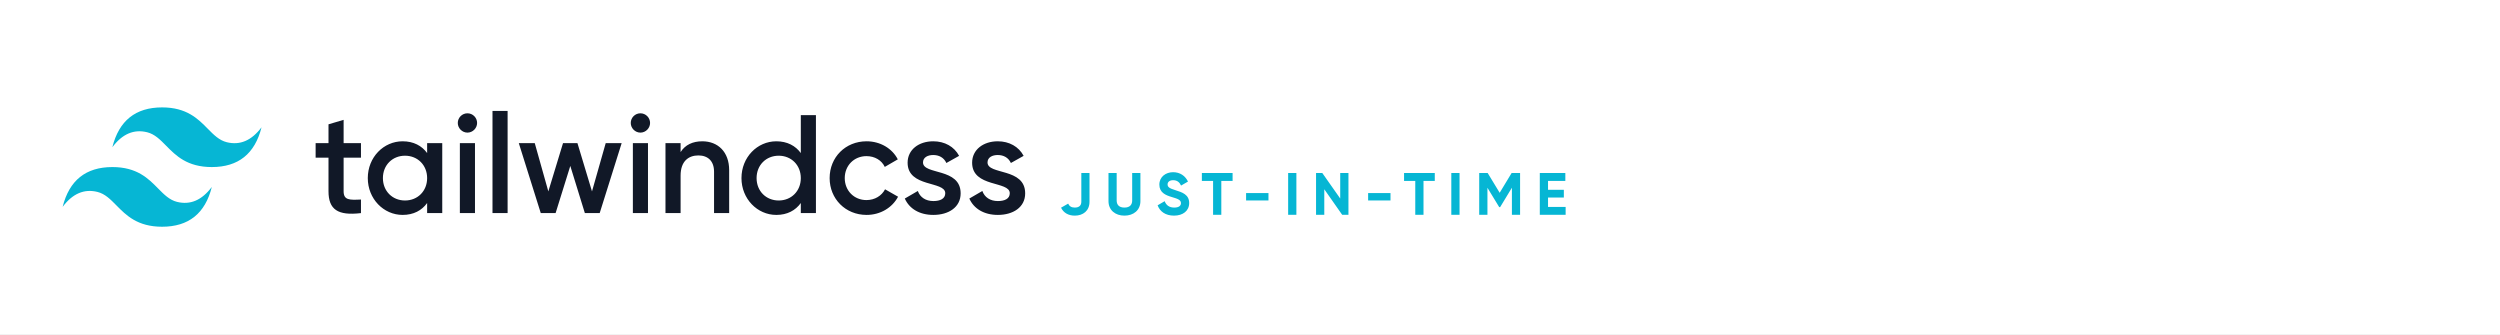
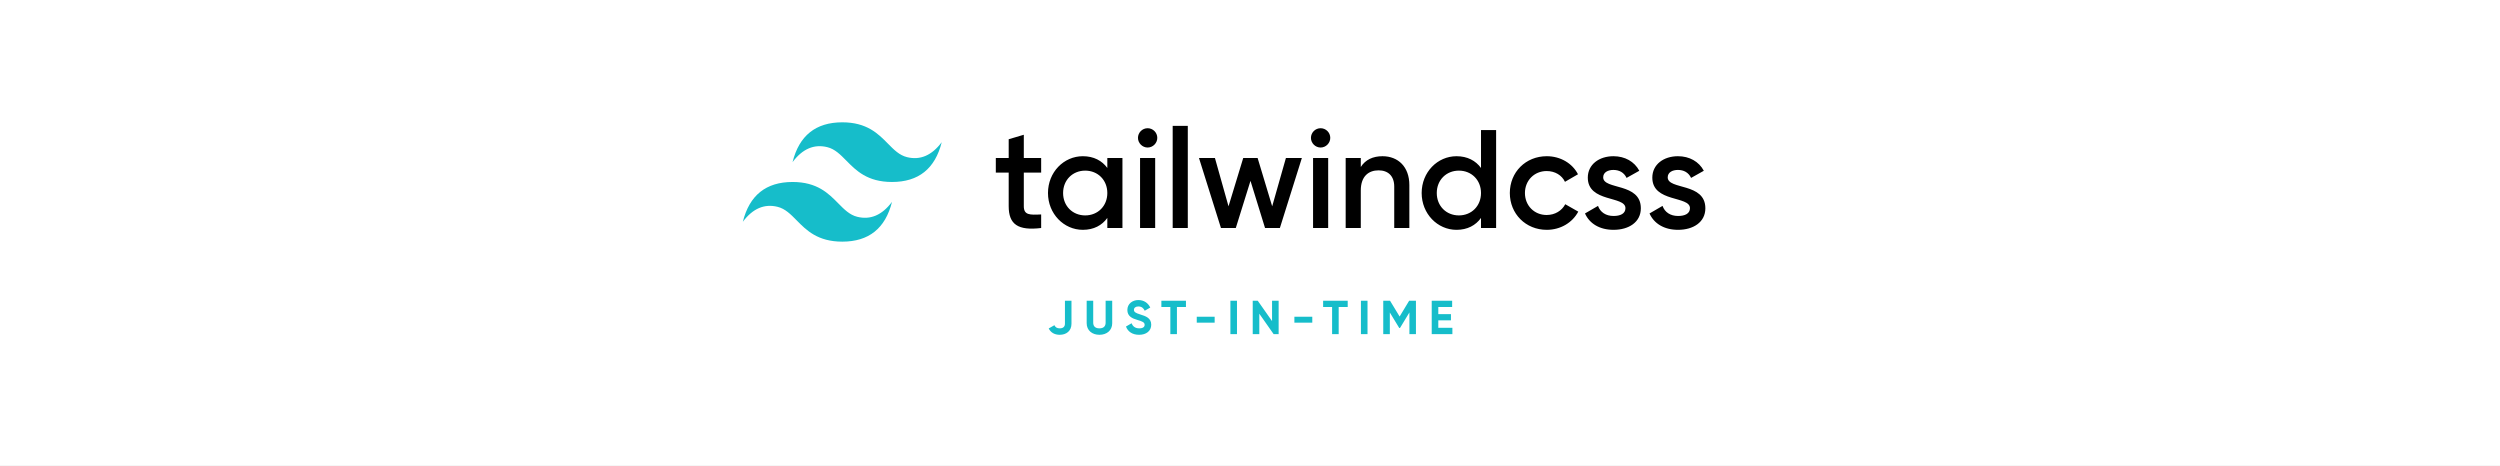
- <svg xmlns="http://www.w3.org/2000/svg" width="838" height="112" viewBox="0 0 838 112" fill="none">
+ <svg xmlns="http://www.w3.org/2000/svg" width="838" height="156" viewBox="0 0 838 156" fill="none">
  <g clip-path="url(#clip0)">
-     <rect width="838" height="112" fill="white" />
-     <path fill-rule="evenodd" clip-rule="evenodd" d="M54.333 36C45.444 36 39.888 40.444 37.666 49.334C40.999 44.889 44.889 43.222 49.333 44.333C51.869 44.967 53.681 46.807 55.688 48.843C58.956 52.161 62.738 56 71 56C79.889 56 85.444 51.556 87.667 42.667C84.333 47.111 80.444 48.778 76 47.667C73.464 47.033 71.652 45.193 69.645 43.157C66.377 39.839 62.595 36 54.333 36ZM37.667 56C28.778 56 23.222 60.445 21 69.334C24.333 64.889 28.222 63.223 32.667 64.334C35.203 64.968 37.015 66.807 39.021 68.844C42.289 72.161 46.072 76.001 54.334 76.001C63.223 76.001 68.778 71.556 71.001 62.667C67.667 67.112 63.778 68.778 59.334 67.667C56.798 67.033 54.985 65.193 52.979 63.157C49.711 59.84 45.929 56 37.667 56Z" fill="#06B6D4" />
-     <path fill-rule="evenodd" clip-rule="evenodd" d="M120.997 52.852H115.18V64.111C115.18 67.114 117.15 67.067 120.997 66.879V71.43C113.209 72.368 110.113 70.21 110.113 64.111V52.852H105.797V47.972H110.113V41.671L115.18 40.17V47.972H120.997V52.852ZM143.175 47.972H148.242V71.429H143.175V68.051C141.392 70.538 138.624 72.039 134.965 72.039C128.585 72.039 123.283 66.644 123.283 59.701C123.283 52.71 128.585 47.362 134.965 47.362C138.624 47.362 141.392 48.863 143.175 51.303V47.972ZM135.762 67.206C139.985 67.206 143.175 64.063 143.175 59.7C143.175 55.337 139.985 52.193 135.762 52.193C131.54 52.193 128.35 55.337 128.35 59.7C128.35 64.063 131.54 67.206 135.762 67.206ZM156.686 44.453C154.904 44.453 153.449 42.952 153.449 41.216C153.449 39.433 154.904 37.979 156.686 37.979C158.469 37.979 159.923 39.433 159.923 41.216C159.923 42.952 158.469 44.453 156.686 44.453ZM154.148 71.428V47.971H159.215V71.428H154.148ZM165.083 71.429V37.182H170.15V71.429H165.083ZM203.034 47.971H208.382L201.016 71.428H196.043L191.164 55.618L186.238 71.428H181.265L173.9 47.971H179.248L183.799 64.156L188.725 47.971H193.557L198.436 64.156L203.034 47.971ZM214.667 44.453C212.885 44.453 211.43 42.952 211.43 41.216C211.43 39.433 212.885 37.979 214.667 37.979C216.45 37.979 217.905 39.433 217.905 41.216C217.905 42.952 216.45 44.453 214.667 44.453ZM212.138 71.428V47.971H217.205V71.428H212.138ZM235.407 47.362C240.662 47.362 244.415 50.928 244.415 57.026V71.429H239.348V57.542C239.348 53.977 237.284 52.1 234.094 52.1C230.763 52.1 228.136 54.071 228.136 58.856V71.429H223.069V47.972H228.136V50.975C229.684 48.535 232.217 47.362 235.407 47.362ZM268.432 38.59H273.499V71.43H268.432V68.052C266.649 70.539 263.881 72.04 260.222 72.04C253.842 72.04 248.54 66.645 248.54 59.702C248.54 52.711 253.842 47.363 260.222 47.363C263.881 47.363 266.649 48.864 268.432 51.304V38.59ZM261.02 67.206C265.242 67.206 268.432 64.063 268.432 59.7C268.432 55.337 265.242 52.193 261.02 52.193C256.797 52.193 253.607 55.337 253.607 59.7C253.607 64.063 256.797 67.206 261.02 67.206ZM290.478 72.039C283.394 72.039 278.093 66.644 278.093 59.701C278.093 52.71 283.394 47.362 290.478 47.362C295.076 47.362 299.063 49.755 300.94 53.414L296.577 55.947C295.545 53.742 293.246 52.335 290.431 52.335C286.303 52.335 283.159 55.478 283.159 59.701C283.159 63.923 286.303 67.066 290.431 67.066C293.246 67.066 295.545 65.612 296.671 63.454L301.034 65.94C299.063 69.646 295.076 72.039 290.478 72.039ZM309.39 54.446C309.39 58.715 322.01 56.135 322.01 64.814C322.01 69.506 317.928 72.039 312.861 72.039C308.17 72.039 304.792 69.928 303.291 66.55L307.654 64.017C308.404 66.128 310.281 67.394 312.861 67.394C315.113 67.394 316.849 66.644 316.849 64.767C316.849 60.592 304.229 62.938 304.229 54.54C304.229 50.13 308.029 47.362 312.814 47.362C316.661 47.362 319.851 49.145 321.493 52.241L317.224 54.634C316.38 52.804 314.738 51.96 312.814 51.96C310.985 51.96 309.39 52.757 309.39 54.446ZM331.017 54.446C331.017 58.715 343.637 56.135 343.637 64.814C343.637 69.506 339.555 72.039 334.488 72.039C329.797 72.039 326.419 69.928 324.918 66.55L329.281 64.017C330.032 66.128 331.908 67.394 334.488 67.394C336.74 67.394 338.476 66.644 338.476 64.767C338.476 60.592 325.856 62.938 325.856 54.54C325.856 50.13 329.656 47.362 334.441 47.362C338.288 47.362 341.479 49.145 343.121 52.241L338.851 54.634C338.007 52.804 336.365 51.96 334.441 51.96C332.612 51.96 331.017 52.757 331.017 54.446Z" fill="#111827" />
-     <path d="M360.28 72.28C363.04 72.28 365.2 70.66 365.2 67.64V58H362.46V67.64C362.46 68.78 361.8 69.58 360.28 69.58C359.12 69.58 358.48 69.14 358.04 68.26L355.66 69.62C356.52 71.36 358.14 72.28 360.28 72.28ZM376.907 72.28C379.987 72.28 382.267 70.44 382.267 67.42V58H379.507V67.2C379.507 68.56 378.787 69.58 376.907 69.58C375.027 69.58 374.307 68.56 374.307 67.2V58H371.567V67.42C371.567 70.44 373.847 72.28 376.907 72.28ZM393.533 72.28C396.513 72.28 398.613 70.68 398.613 68.06C398.613 65.2 396.253 64.46 394.033 63.76C391.913 63.12 391.373 62.66 391.373 61.8C391.373 61 392.053 60.4 393.213 60.4C394.633 60.4 395.393 61.14 395.893 62.2L398.213 60.86C397.273 58.9 395.513 57.72 393.213 57.72C390.813 57.72 388.613 59.24 388.613 61.88C388.613 64.54 390.693 65.44 392.833 66.06C394.913 66.66 395.853 67.06 395.853 68.1C395.853 68.88 395.273 69.58 393.613 69.58C391.873 69.58 390.893 68.74 390.393 67.44L388.033 68.82C388.793 70.9 390.673 72.28 393.533 72.28ZM413.165 58H402.865V60.64H406.625V72H409.385V60.64H413.165V58ZM417.691 67.2H425.191V64.72H417.691V67.2ZM431.788 58V72H434.548V58H431.788ZM449.24 58V66.54L443.24 58H441.14V72H443.9V63.44L449.9 72H452V58H449.24ZM458.597 67.2H466.097V64.72H458.597V67.2ZM480.939 58H470.639V60.64H474.399V72H477.159V60.64H480.939V58ZM486.48 58V72H489.24V58H486.48ZM509.531 58H506.691L502.691 64.62L498.671 58H495.831V72H498.591V62.94L502.531 69.42H502.851L506.791 62.92V72H509.531V58ZM518.9 69.36V66.22H524.2V63.62H518.9V60.64H524.7V58H516.14V72H524.8V69.36H518.9Z" fill="#06B6D4" />
+     <rect width="838" height="156" fill="white" />
+     <path fill-rule="evenodd" clip-rule="evenodd" d="M282.333 41C273.444 41 267.888 45.444 265.666 54.334C269 49.889 272.888 48.222 277.333 49.333C279.869 49.967 281.681 51.807 283.688 53.843C286.956 57.161 290.738 61 299 61C307.889 61 313.444 56.556 315.667 47.667C312.333 52.111 308.444 53.778 304 52.667C301.464 52.033 299.652 50.193 297.645 48.157C294.377 44.839 290.595 41 282.333 41ZM265.667 61C256.778 61 251.222 65.445 249 74.334C252.333 69.889 256.222 68.223 260.667 69.334C263.203 69.968 265.015 71.807 267.021 73.844C270.289 77.161 274.072 81.001 282.334 81.001C291.223 81.001 296.778 76.556 299.001 67.667C295.667 72.112 291.778 73.778 287.334 72.667C284.798 72.033 282.985 70.193 280.979 68.157C277.711 64.84 273.929 61 265.667 61Z" fill="#16BDCA" />
+     <path fill-rule="evenodd" clip-rule="evenodd" d="M348.997 57.852H343.18V69.111C343.18 72.114 345.15 72.067 348.997 71.879V76.43C341.209 77.368 338.113 75.21 338.113 69.111V57.852H333.797V52.972H338.113V46.671L343.18 45.17V52.972H348.997V57.852ZM371.175 52.972H376.242V76.429H371.175V73.051C369.392 75.538 366.624 77.039 362.965 77.039C356.585 77.039 351.283 71.644 351.283 64.701C351.283 57.71 356.585 52.362 362.965 52.362C366.624 52.362 369.392 53.863 371.175 56.303V52.972ZM363.762 72.206C367.985 72.206 371.175 69.063 371.175 64.7C371.175 60.337 367.985 57.193 363.762 57.193C359.54 57.193 356.35 60.337 356.35 64.7C356.35 69.063 359.54 72.206 363.762 72.206ZM384.686 49.453C382.904 49.453 381.449 47.952 381.449 46.216C381.449 44.433 382.904 42.979 384.686 42.979C386.469 42.979 387.923 44.433 387.923 46.216C387.923 47.952 386.469 49.453 384.686 49.453ZM382.148 76.428V52.971H387.215V76.428H382.148ZM393.083 76.429V42.182H398.15V76.429H393.083ZM431.034 52.971H436.382L429.016 76.428H424.043L419.164 60.618L414.238 76.428H409.265L401.9 52.971H407.248L411.799 69.156L416.725 52.971H421.557L426.436 69.156L431.034 52.971ZM442.667 49.453C440.885 49.453 439.43 47.952 439.43 46.216C439.43 44.433 440.885 42.979 442.667 42.979C444.45 42.979 445.905 44.433 445.905 46.216C445.905 47.952 444.45 49.453 442.667 49.453ZM440.138 76.428V52.971H445.205V76.428H440.138ZM463.407 52.362C468.662 52.362 472.415 55.928 472.415 62.026V76.429H467.348V62.542C467.348 58.977 465.284 57.1 462.094 57.1C458.763 57.1 456.136 59.071 456.136 63.856V76.429H451.069V52.972H456.136V55.975C457.684 53.535 460.217 52.362 463.407 52.362ZM496.432 43.59H501.499V76.43H496.432V73.052C494.649 75.539 491.881 77.04 488.222 77.04C481.842 77.04 476.54 71.645 476.54 64.701C476.54 57.711 481.842 52.363 488.222 52.363C491.881 52.363 494.649 53.864 496.432 56.304V43.59ZM489.02 72.206C493.242 72.206 496.432 69.063 496.432 64.7C496.432 60.337 493.242 57.193 489.02 57.193C484.797 57.193 481.607 60.337 481.607 64.7C481.607 69.063 484.797 72.206 489.02 72.206ZM518.478 77.039C511.394 77.039 506.093 71.644 506.093 64.701C506.093 57.71 511.394 52.362 518.478 52.362C523.076 52.362 527.063 54.755 528.94 58.414L524.577 60.947C523.545 58.742 521.246 57.335 518.431 57.335C514.303 57.335 511.159 60.478 511.159 64.701C511.159 68.923 514.303 72.066 518.431 72.066C521.246 72.066 523.545 70.612 524.671 68.454L529.034 70.94C527.063 74.646 523.076 77.039 518.478 77.039ZM537.39 59.446C537.39 63.715 550.009 61.135 550.009 69.814C550.009 74.506 545.928 77.039 540.861 77.039C536.17 77.039 532.792 74.928 531.291 71.55L535.654 69.017C536.404 71.128 538.281 72.394 540.861 72.394C543.113 72.394 544.849 71.644 544.849 69.767C544.849 65.592 532.229 67.938 532.229 59.54C532.229 55.13 536.029 52.362 540.814 52.362C544.661 52.362 547.851 54.145 549.493 57.241L545.224 59.634C544.38 57.804 542.738 56.96 540.814 56.96C538.985 56.96 537.39 57.757 537.39 59.446ZM559.017 59.446C559.017 63.715 571.637 61.135 571.637 69.814C571.637 74.506 567.555 77.039 562.488 77.039C557.797 77.039 554.419 74.928 552.918 71.55L557.281 69.017C558.032 71.128 559.908 72.394 562.488 72.394C564.74 72.394 566.476 71.644 566.476 69.767C566.476 65.592 553.856 67.938 553.856 59.54C553.856 55.13 557.656 52.362 562.442 52.362C566.288 52.362 569.479 54.145 571.121 57.241L566.851 59.634C566.007 57.804 564.365 56.96 562.442 56.96C560.612 56.96 559.017 57.757 559.017 59.446Z" fill="black" />
+     <path d="M355.224 112.224C357.432 112.224 359.16 110.928 359.16 108.512V100.8H356.968V108.512C356.968 109.424 356.44 110.064 355.224 110.064C354.296 110.064 353.784 109.712 353.432 109.008L351.528 110.096C352.216 111.488 353.512 112.224 355.224 112.224ZM368.525 112.224C370.989 112.224 372.813 110.752 372.813 108.336V100.8H370.605V108.16C370.605 109.248 370.029 110.064 368.525 110.064C367.021 110.064 366.445 109.248 366.445 108.16V100.8H364.253V108.336C364.253 110.752 366.077 112.224 368.525 112.224ZM381.826 112.224C384.21 112.224 385.891 110.944 385.891 108.848C385.891 106.56 384.003 105.968 382.227 105.408C380.53 104.896 380.098 104.528 380.098 103.84C380.098 103.2 380.642 102.72 381.57 102.72C382.707 102.72 383.314 103.312 383.714 104.16L385.571 103.088C384.819 101.52 383.411 100.576 381.57 100.576C379.65 100.576 377.89 101.792 377.89 103.904C377.89 106.032 379.554 106.752 381.266 107.248C382.931 107.728 383.682 108.048 383.682 108.88C383.682 109.504 383.219 110.064 381.891 110.064C380.498 110.064 379.714 109.392 379.314 108.352L377.426 109.456C378.034 111.12 379.538 112.224 381.826 112.224ZM397.532 100.8H389.292V102.912H392.3V112H394.508V102.912H397.532V100.8ZM401.152 108.16H407.152V106.176H401.152V108.16ZM412.431 100.8V112H414.639V100.8H412.431ZM426.392 100.8V107.632L421.592 100.8H419.912V112H422.12V105.152L426.92 112H428.6V100.8H426.392ZM433.878 108.16H439.878V106.176H433.878V108.16ZM451.751 100.8H443.511V102.912H446.519V112H448.727V102.912H451.751V100.8ZM456.184 100.8V112H458.392V100.8H456.184ZM474.625 100.8H472.353L469.153 106.096L465.937 100.8H463.665V112H465.873V104.752L469.025 109.936H469.281L472.433 104.736V112H474.625V100.8ZM482.12 109.888V107.376H486.36V105.296H482.12V102.912H486.76V100.8H479.912V112H486.84V109.888H482.12Z" fill="#16BDCA" />
  </g>
  <defs>
    <clipPath id="clip0">
-       <rect width="838" height="112" fill="white" />
+       <rect width="838" height="156" fill="white" />
    </clipPath>
  </defs>
</svg>
